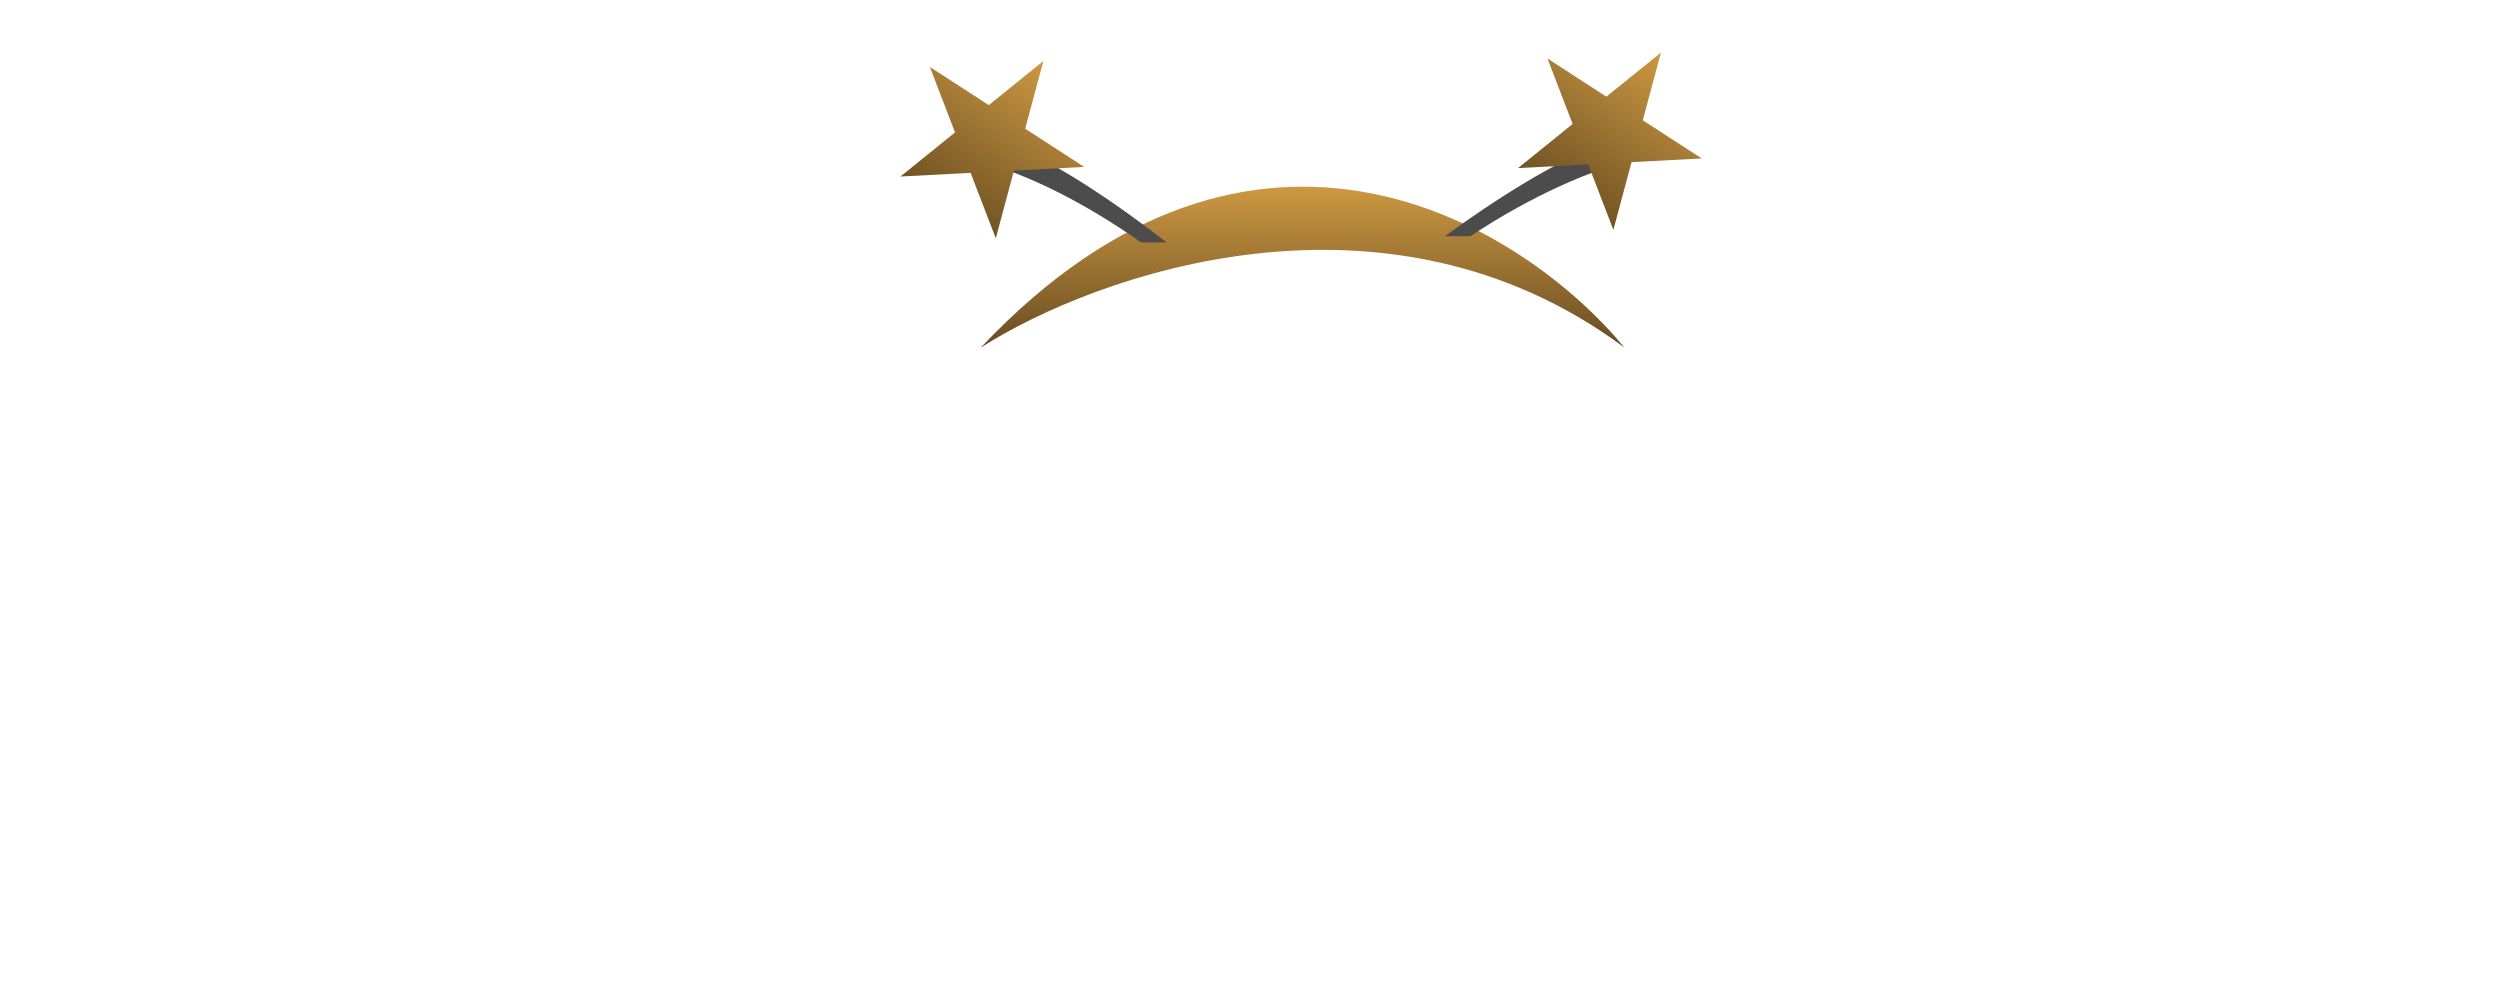
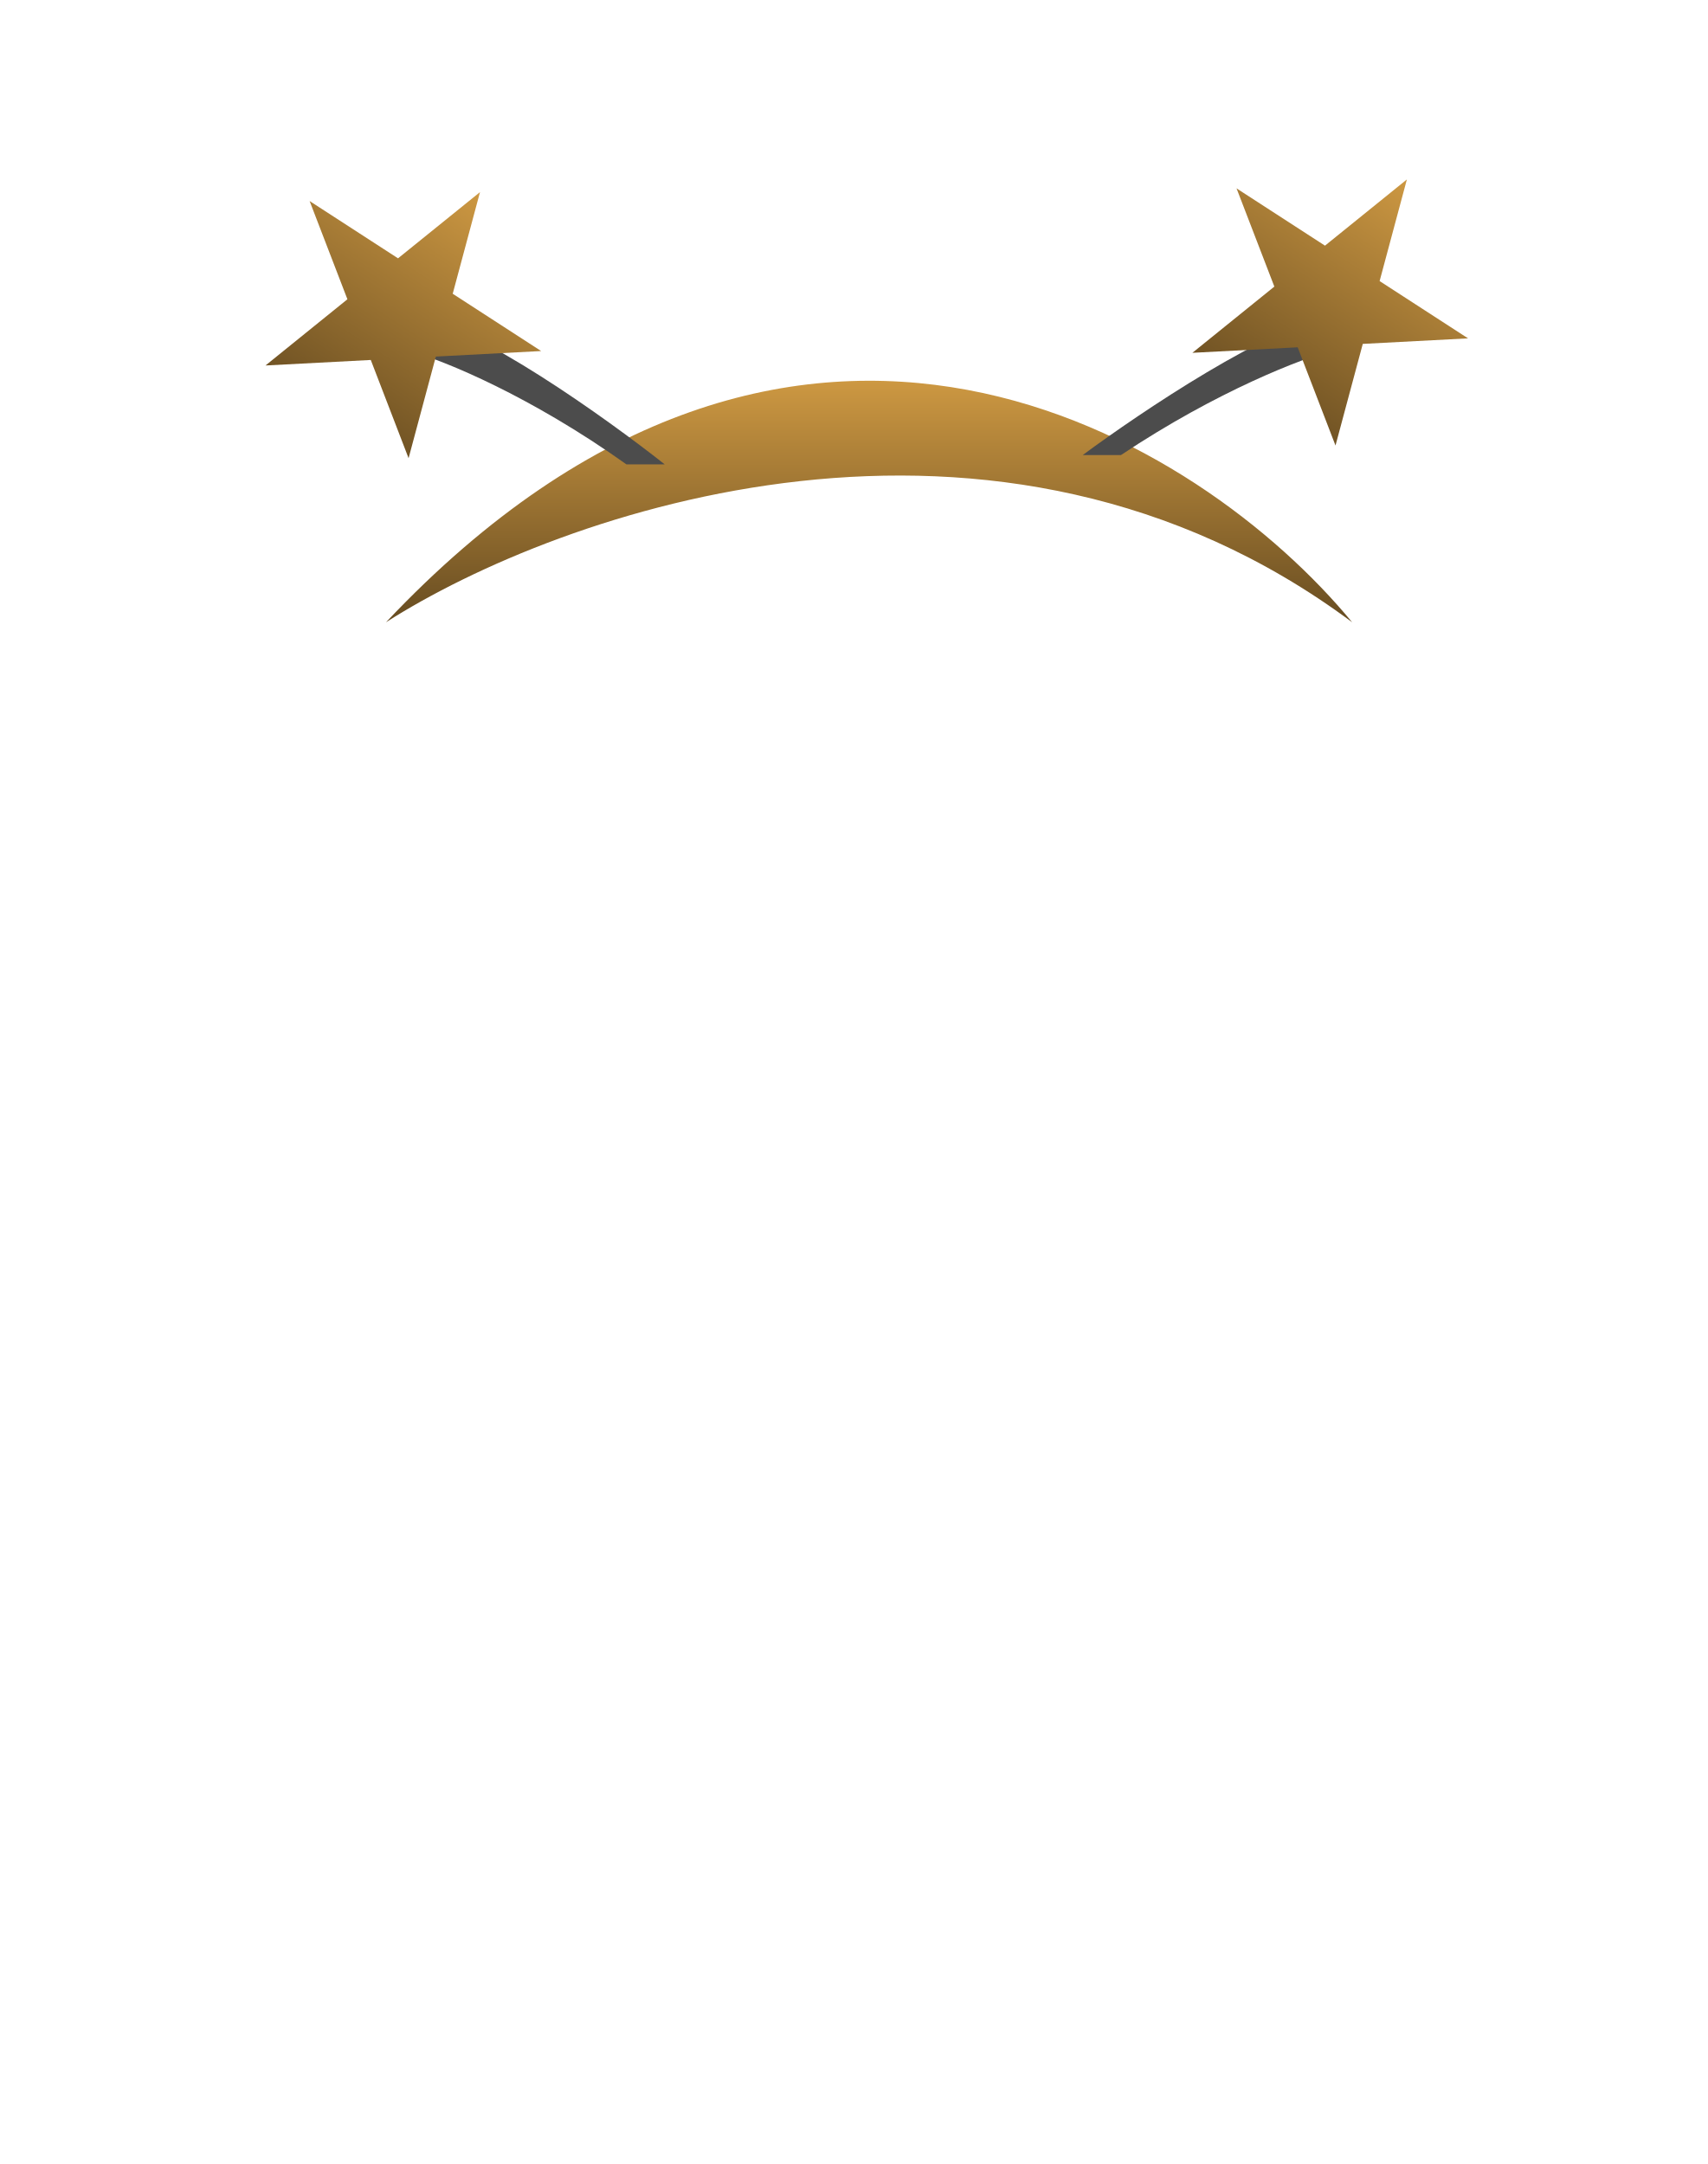
- <svg xmlns="http://www.w3.org/2000/svg" width="143" height="57" viewBox="0 0 127 161" fill="none">
-   <path d="M20 56.163C38.66 44.245 85.585 27.56 124 56.163C107.833 36.543 64.399 9.075 20 56.163Z" fill="url(#paint0_linear_511_2947)" />
-   <path d="M122 23.163C115.41 24.033 101.254 33.526 95 38.163L99.119 38.163C109.553 31.207 118.72 27.729 122 26.859L122 23.163Z" fill="#4C4C4C" />
-   <path d="M23 23.163C29.59 24.091 43.746 34.217 50 39.163L45.881 39.163C35.447 31.743 26.28 28.033 23 27.105L23 23.163Z" fill="#4C4C4C" />
-   <path d="M129.897 8.49L126.96 19.432L136.48 25.6L125.146 26.194L122.209 37.136L118.14 26.561L106.805 27.156L115.626 20.026L111.557 9.451L121.077 15.62L129.897 8.49Z" fill="url(#paint1_linear_511_2947)" />
-   <path d="M30.118 9.854L27.181 20.796L36.701 26.964L25.366 27.558L22.43 38.5L18.361 27.926L7.026 28.52L15.846 21.39L11.778 10.815L21.297 16.984L30.118 9.854Z" fill="url(#paint2_linear_511_2947)" />
-   <defs>
-     <linearGradient id="paint0_linear_511_2947" x1="72" y1="30.163" x2="72" y2="56.163" gradientUnits="userSpaceOnUse">
-       <stop stop-color="#CD9842" />
-       <stop offset="1" stop-color="#674C21" />
+ <svg xmlns="http://www.w3.org/2000/svg" version="1.1" id="Layer_1" x="0px" y="0px" width="127px" height="161px" viewBox="0 0 127 161" enable-background="new 0 0 127 161" xml:space="preserve">
+   <g display="none">
+     <path display="inline" fill="#294F69" d="M0.645,94.806c6.146,21.927,30.596,29.688,42.053,30.826l0.833,20.456   C7.164,146.609-0.213,112.117,0.645,94.806z" />
+     <ellipse display="inline" fill="#3B6480" cx="88.876" cy="134.065" rx="17.731" ry="17.528" />
+     <path display="inline" fill="#3B6480" d="M127,151.596c0-2.496-2.008-4.888-5.583-6.652c-3.575-1.764-8.424-2.754-13.479-2.754   s-9.904,0.99-13.479,2.754c-3.574,1.765-5.584,4.156-5.584,6.652h19.063H127z" />
+     <ellipse display="inline" fill="#3B6480" cx="38.125" cy="134.066" rx="17.732" ry="17.528" />
+     <path display="inline" fill="#3B6480" d="M0,151.596c0-2.496,2.008-4.888,5.583-6.652c3.575-1.764,8.423-2.754,13.479-2.754   s9.904,0.99,13.479,2.754c3.575,1.765,5.583,4.156,5.583,6.652H19.062H0z" />
+     <ellipse display="inline" fill="#294F69" cx="64.676" cy="120.658" rx="31.75" ry="31.783" />
+     <path display="inline" fill="#3B6480" d="M46.399,38.846C38.72,37.531,24.515,28.392,29.122,2.354   C40.64,8.929,60.221,25.433,46.399,38.846z" />
+     <path display="inline" fill="#3B6480" d="M81.189,36.492C88.867,35.177,103.072,26.037,98.466,0   C86.947,6.575,67.367,23.079,81.189,36.492z" />
+     <ellipse display="inline" fill="#3B6480" cx="64.676" cy="70.041" rx="42.334" ry="40.612" />
+     <linearGradient id="SVGID_1_" gradientUnits="userSpaceOnUse" x1="62.927" y1="75.355" x2="62.927" y2="40.041" gradientTransform="matrix(1 0 0 -1 -0.0151 160.6992)">
+       <stop offset="0" style="stop-color:#3B6480" />
+       <stop offset="1" style="stop-color:#294F69" />
    </linearGradient>
-     <linearGradient id="paint1_linear_511_2947" x1="129.897" y1="8.49" x2="112.931" y2="34.675" gradientUnits="userSpaceOnUse">
-       <stop stop-color="#CD9842" />
-       <stop offset="1" stop-color="#674C21" />
+     <ellipse display="inline" fill="url(#SVGID_1_)" cx="62.912" cy="103.001" rx="17.639" ry="17.657" />
+     <path display="inline" fill="#D9D9D9" d="M62.618,101.822l-5.347-6.62h10.693L62.618,101.822z" />
+     <ellipse display="inline" fill="#D9D9D9" cx="91.723" cy="72.394" rx="20.578" ry="20.6" />
+     <path display="inline" fill="#294F69" d="M107.009,72.962c0,8.463-6.844,15.324-15.286,15.324c-8.443,0-15.287-6.86-15.287-15.324   s6.844-15.324,15.287-15.324C100.165,57.638,107.009,64.499,107.009,72.962z" />
+     <path display="inline" fill="#D9D9D9" d="M107.009,65.017c0,4.702-3.802,8.513-8.492,8.513s-8.493-3.812-8.493-8.513   s3.803-8.513,8.493-8.513S107.009,60.315,107.009,65.017z" />
+     <ellipse display="inline" fill="#D9D9D9" cx="35.866" cy="74.16" rx="20.579" ry="20.6" />
+     <path display="inline" fill="#294F69" d="M51.153,74.728c0,8.463-6.844,15.324-15.287,15.324c-8.442,0-15.287-6.86-15.287-15.324   s6.844-15.324,15.287-15.324C44.309,59.404,51.153,66.265,51.153,74.728z" />
+     <path display="inline" fill="#D9D9D9" d="M51.153,66.782c0,4.702-3.802,8.513-8.493,8.513s-8.493-3.812-8.493-8.513   s3.802-8.513,8.493-8.513S51.153,62.081,51.153,66.782z" />
+     <linearGradient id="SVGID_2_" gradientUnits="userSpaceOnUse" x1="50.965" y1="49.872" x2="74.193" y2="20.454" gradientTransform="matrix(1 0 0 -1 -0.0151 160.6992)">
+       <stop offset="0" style="stop-color:#3B6480" />
+       <stop offset="1" style="stop-color:#294F69" />
    </linearGradient>
-     <linearGradient id="paint2_linear_511_2947" x1="30.118" y1="9.854" x2="13.151" y2="36.039" gradientUnits="userSpaceOnUse">
-       <stop stop-color="#CD9842" />
-       <stop offset="1" stop-color="#674C21" />
+     <path display="inline" fill="url(#SVGID_2_)" d="M39.992,119.48c17.957,11.771,38.441,4.904,46.438,0   c0,9.68-4.722,29.115-23.606,29.426C43.94,149.216,39.734,129.418,39.992,119.48z" />
+   </g>
+   <g display="none">
+     <linearGradient id="SVGID_3_" gradientUnits="userSpaceOnUse" x1="596.608" y1="-340.833" x2="794.665" y2="-340.833" gradientTransform="matrix(0.354 0 0 -0.354 -181.605 -83.4742)">
+       <stop offset="0" style="stop-color:#EAAAFF" />
+       <stop offset="1" style="stop-color:#8C6699" />
    </linearGradient>
-   </defs>
+     <path display="inline" fill="url(#SVGID_3_)" d="M29.617,45.958c12.582-8.035,44.217-19.285,70.12,0   C88.835,32.729,59.551,14.21,29.617,45.958z" />
+     <path display="inline" fill="#4C4C4C" d="M99.668,24.242c-4.597,0.605-14.472,7.228-18.833,10.463h2.873   c7.278-4.853,13.673-7.279,15.96-7.885V24.242z" />
+     <path display="inline" fill="#4C4C4C" d="M30.61,24.242c4.596,0.646,14.471,7.709,18.833,11.161H46.57   c-7.278-5.176-13.673-7.764-15.96-8.411V24.242z" />
+     <linearGradient id="SVGID_4_" gradientUnits="userSpaceOnUse" x1="809.998" y1="-275.318" x2="776.569" y2="-326.911" gradientTransform="matrix(0.354 0 0 -0.354 -181.605 -83.4742)">
+       <stop offset="0" style="stop-color:#EAAAFF" />
+       <stop offset="1" style="stop-color:#8C6699" />
+     </linearGradient>
+     <path display="inline" fill="url(#SVGID_4_)" d="M105.176,14.006l-2.049,7.632l6.643,4.303l-7.905,0.414l-2.05,7.633l-2.838-7.376   l-7.907,0.415l6.153-4.974l-2.839-7.376l6.642,4.303L105.176,14.006z" />
+     <linearGradient id="SVGID_5_" gradientUnits="userSpaceOnUse" x1="613.404" y1="-278.006" x2="579.976" y2="-329.598" gradientTransform="matrix(0.354 0 0 -0.354 -181.605 -83.4742)">
+       <stop offset="0" style="stop-color:#EAAAFF" />
+       <stop offset="1" style="stop-color:#8C6699" />
+     </linearGradient>
+     <path display="inline" fill="url(#SVGID_5_)" d="M35.575,14.958l-2.049,7.633l6.641,4.302l-7.907,0.415l-2.048,7.632l-2.838-7.376   l-7.906,0.415l6.152-4.974l-2.838-7.376l6.641,4.302L35.575,14.958z" />
+   </g>
+   <g>
+     <linearGradient id="SVGID_6_" gradientUnits="userSpaceOnUse" x1="695.568" y1="-315.79" x2="695.568" y2="-366.541" gradientTransform="matrix(0.354 0 0 -0.354 -181.605 -83.4742)">
+       <stop offset="0" style="stop-color:#CD9842" />
+       <stop offset="1" style="stop-color:#674C21" />
+     </linearGradient>
+     <path fill="url(#SVGID_6_)" d="M28.716,46.295c12.895-8.237,45.322-19.767,71.872,0C89.413,32.736,59.398,13.754,28.716,46.295z" />
+     <path fill="#4C4C4C" d="M99.204,23.49c-4.554,0.601-14.337,7.161-18.657,10.366h2.845c7.212-4.808,13.546-7.211,15.813-7.812V23.49   z" />
+     <path fill="#4C4C4C" d="M30.789,23.49c4.553,0.641,14.336,7.638,18.659,11.058h-2.847c-7.21-5.128-13.545-7.692-15.812-8.334V23.49   z" />
+     <linearGradient id="SVGID_7_" gradientUnits="userSpaceOnUse" x1="808.544" y1="-273.465" x2="775.427" y2="-324.575" gradientTransform="matrix(0.354 0 0 -0.354 -181.605 -83.4742)">
+       <stop offset="0" style="stop-color:#CD9842" />
+       <stop offset="1" style="stop-color:#674C21" />
+     </linearGradient>
+     <path fill="url(#SVGID_7_)" d="M104.661,13.35l-2.029,7.561l6.58,4.263l-7.833,0.411l-2.029,7.561l-2.813-7.307l-7.833,0.41   l6.097-4.927l-2.813-7.308l6.58,4.262L104.661,13.35z" />
+     <linearGradient id="SVGID_8_" gradientUnits="userSpaceOnUse" x1="613.779" y1="-276.128" x2="580.661" y2="-327.241" gradientTransform="matrix(0.354 0 0 -0.354 -181.605 -83.4742)">
+       <stop offset="0" style="stop-color:#CD9842" />
+       <stop offset="1" style="stop-color:#674C21" />
+     </linearGradient>
+     <path fill="url(#SVGID_8_)" d="M35.708,14.293l-2.03,7.562l6.579,4.262l-7.833,0.411l-2.029,7.561l-2.812-7.308l-7.833,0.411   l6.095-4.927l-2.812-7.308l6.578,4.262L35.708,14.293z" />
+   </g>
</svg>
